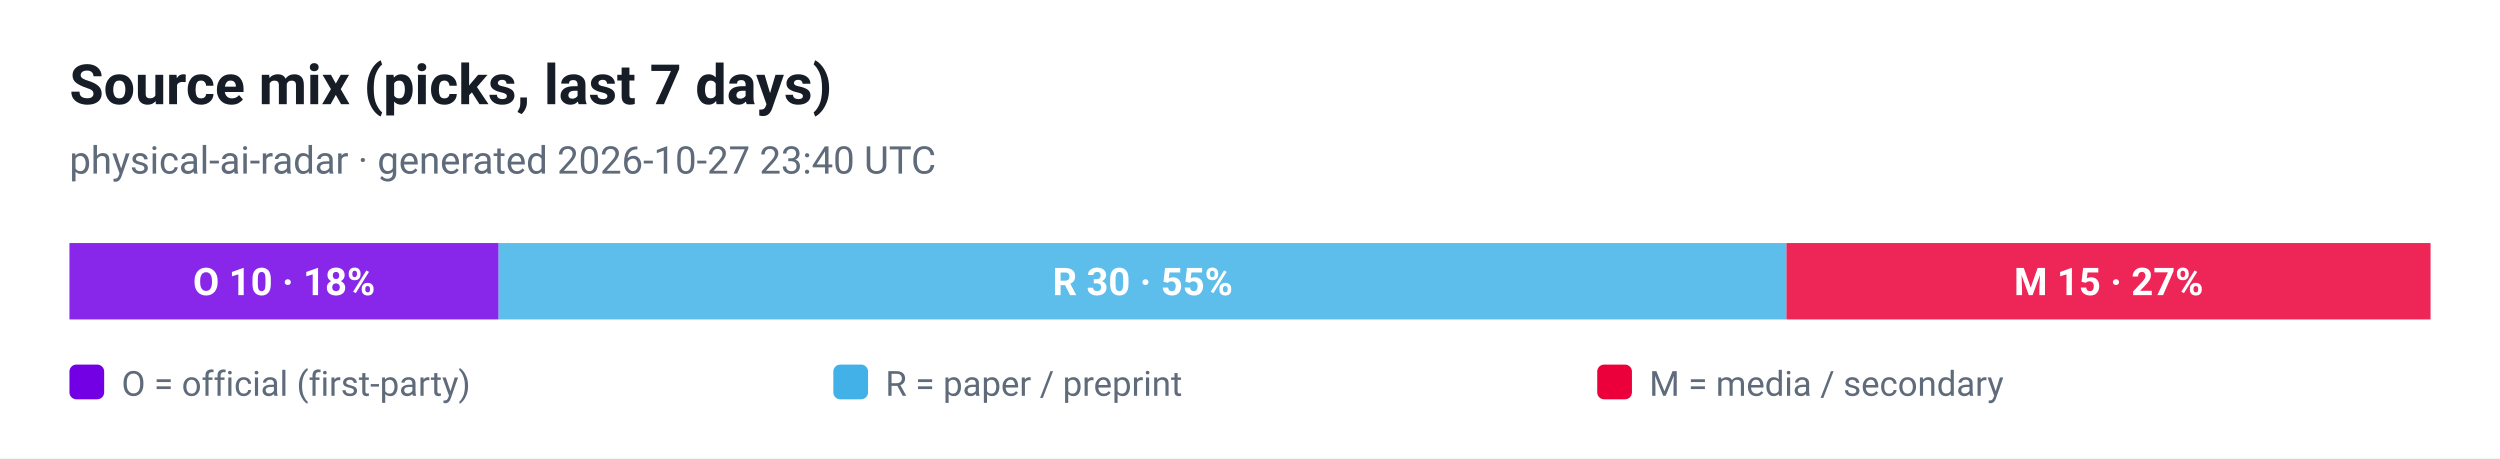
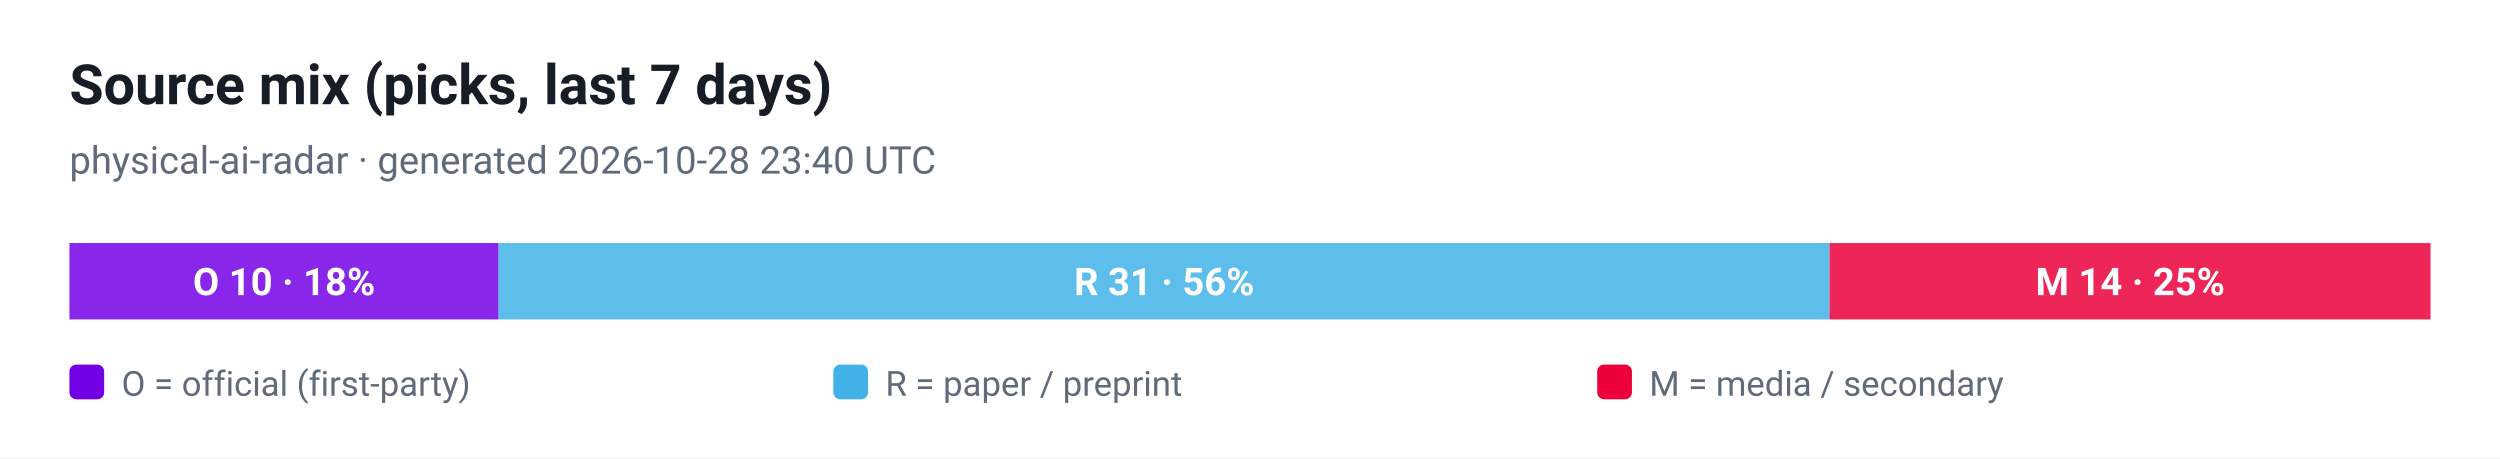
<svg xmlns="http://www.w3.org/2000/svg" viewBox="0 0 720 132" width="720" height="132" role="img" aria-label="Source mix (picks, last 7 days)">
  <style>
  .plate { fill: #ffffff }
  .ink { fill: #161d26 }
  .muted { fill: #5f6b7a }
  .grid { stroke: #e3e9ef }
  @media (prefers-color-scheme: dark) {
    .plate { fill: #0d1117 }
    .ink { fill: #e6edf3 }
    .muted { fill: #8b949e }
    .grid { stroke: #30363d }
  }
</style>
  <rect class="plate" width="720" height="132" />
  <text x="20" y="30" font-family="ui-sans-serif, -apple-system, 'Segoe UI', Roboto, Helvetica, Arial, sans-serif" font-size="16" font-weight="700" class="ink">Source mix (picks, last 7 days)</text>
-   <text x="20" y="50" font-family="ui-sans-serif, -apple-system, 'Segoe UI', Roboto, Helvetica, Arial, sans-serif" font-size="11" class="muted">physical-ai-radar · generated 2026-10-27 23:40 UTC</text>
+   <text x="20" y="50" font-family="ui-sans-serif, -apple-system, 'Segoe UI', Roboto, Helvetica, Arial, sans-serif" font-size="11" class="muted">physical-ai-radar · generated 2026-10-28 23:40 UTC</text>
  <rect x="20.0" y="70" width="123.6" height="22" fill="#7300e5" fill-opacity="0.85" />
  <text x="81.8" y="85" text-anchor="middle" font-family="ui-sans-serif, -apple-system, 'Segoe UI', Roboto, Helvetica, Arial, sans-serif" font-size="11" font-weight="700" fill="#ffffff">O 10 · 18%</text>
-   <rect x="143.6" y="70" width="370.9" height="22" fill="#41b1e8" fill-opacity="0.85" />
-   <text x="329.1" y="85" text-anchor="middle" font-family="ui-sans-serif, -apple-system, 'Segoe UI', Roboto, Helvetica, Arial, sans-serif" font-size="11" font-weight="700" fill="#ffffff">R 30 · 55%</text>
-   <rect x="514.5" y="70" width="185.5" height="22" fill="#eb003b" fill-opacity="0.85" />
-   <text x="607.3" y="85" text-anchor="middle" font-family="ui-sans-serif, -apple-system, 'Segoe UI', Roboto, Helvetica, Arial, sans-serif" font-size="11" font-weight="700" fill="#ffffff">M 15 · 27%</text>
+   <rect x="143.6" y="70" width="383.3" height="22" fill="#41b1e8" fill-opacity="0.85" />
+   <text x="335.3" y="85" text-anchor="middle" font-family="ui-sans-serif, -apple-system, 'Segoe UI', Roboto, Helvetica, Arial, sans-serif" font-size="11" font-weight="700" fill="#ffffff">R 31 · 56%</text>
+   <rect x="526.9" y="70" width="173.1" height="22" fill="#eb003b" fill-opacity="0.85" />
+   <text x="613.5" y="85" text-anchor="middle" font-family="ui-sans-serif, -apple-system, 'Segoe UI', Roboto, Helvetica, Arial, sans-serif" font-size="11" font-weight="700" fill="#ffffff">M 14 · 25%</text>
  <rect x="20" y="105" width="10" height="10" rx="2" fill="#7300e5" />
  <text x="35" y="114" font-family="ui-sans-serif, -apple-system, 'Segoe UI', Roboto, Helvetica, Arial, sans-serif" font-size="10" fill="#5f6b7a">O = official (first-party)</text>
  <rect x="240" y="105" width="10" height="10" rx="2" fill="#41b1e8" />
  <text x="255" y="114" font-family="ui-sans-serif, -apple-system, 'Segoe UI', Roboto, Helvetica, Arial, sans-serif" font-size="10" fill="#5f6b7a">R = paper / preprint</text>
  <rect x="460" y="105" width="10" height="10" rx="2" fill="#eb003b" />
  <text x="475" y="114" font-family="ui-sans-serif, -apple-system, 'Segoe UI', Roboto, Helvetica, Arial, sans-serif" font-size="10" fill="#5f6b7a">M = media / secondary</text>
</svg>
